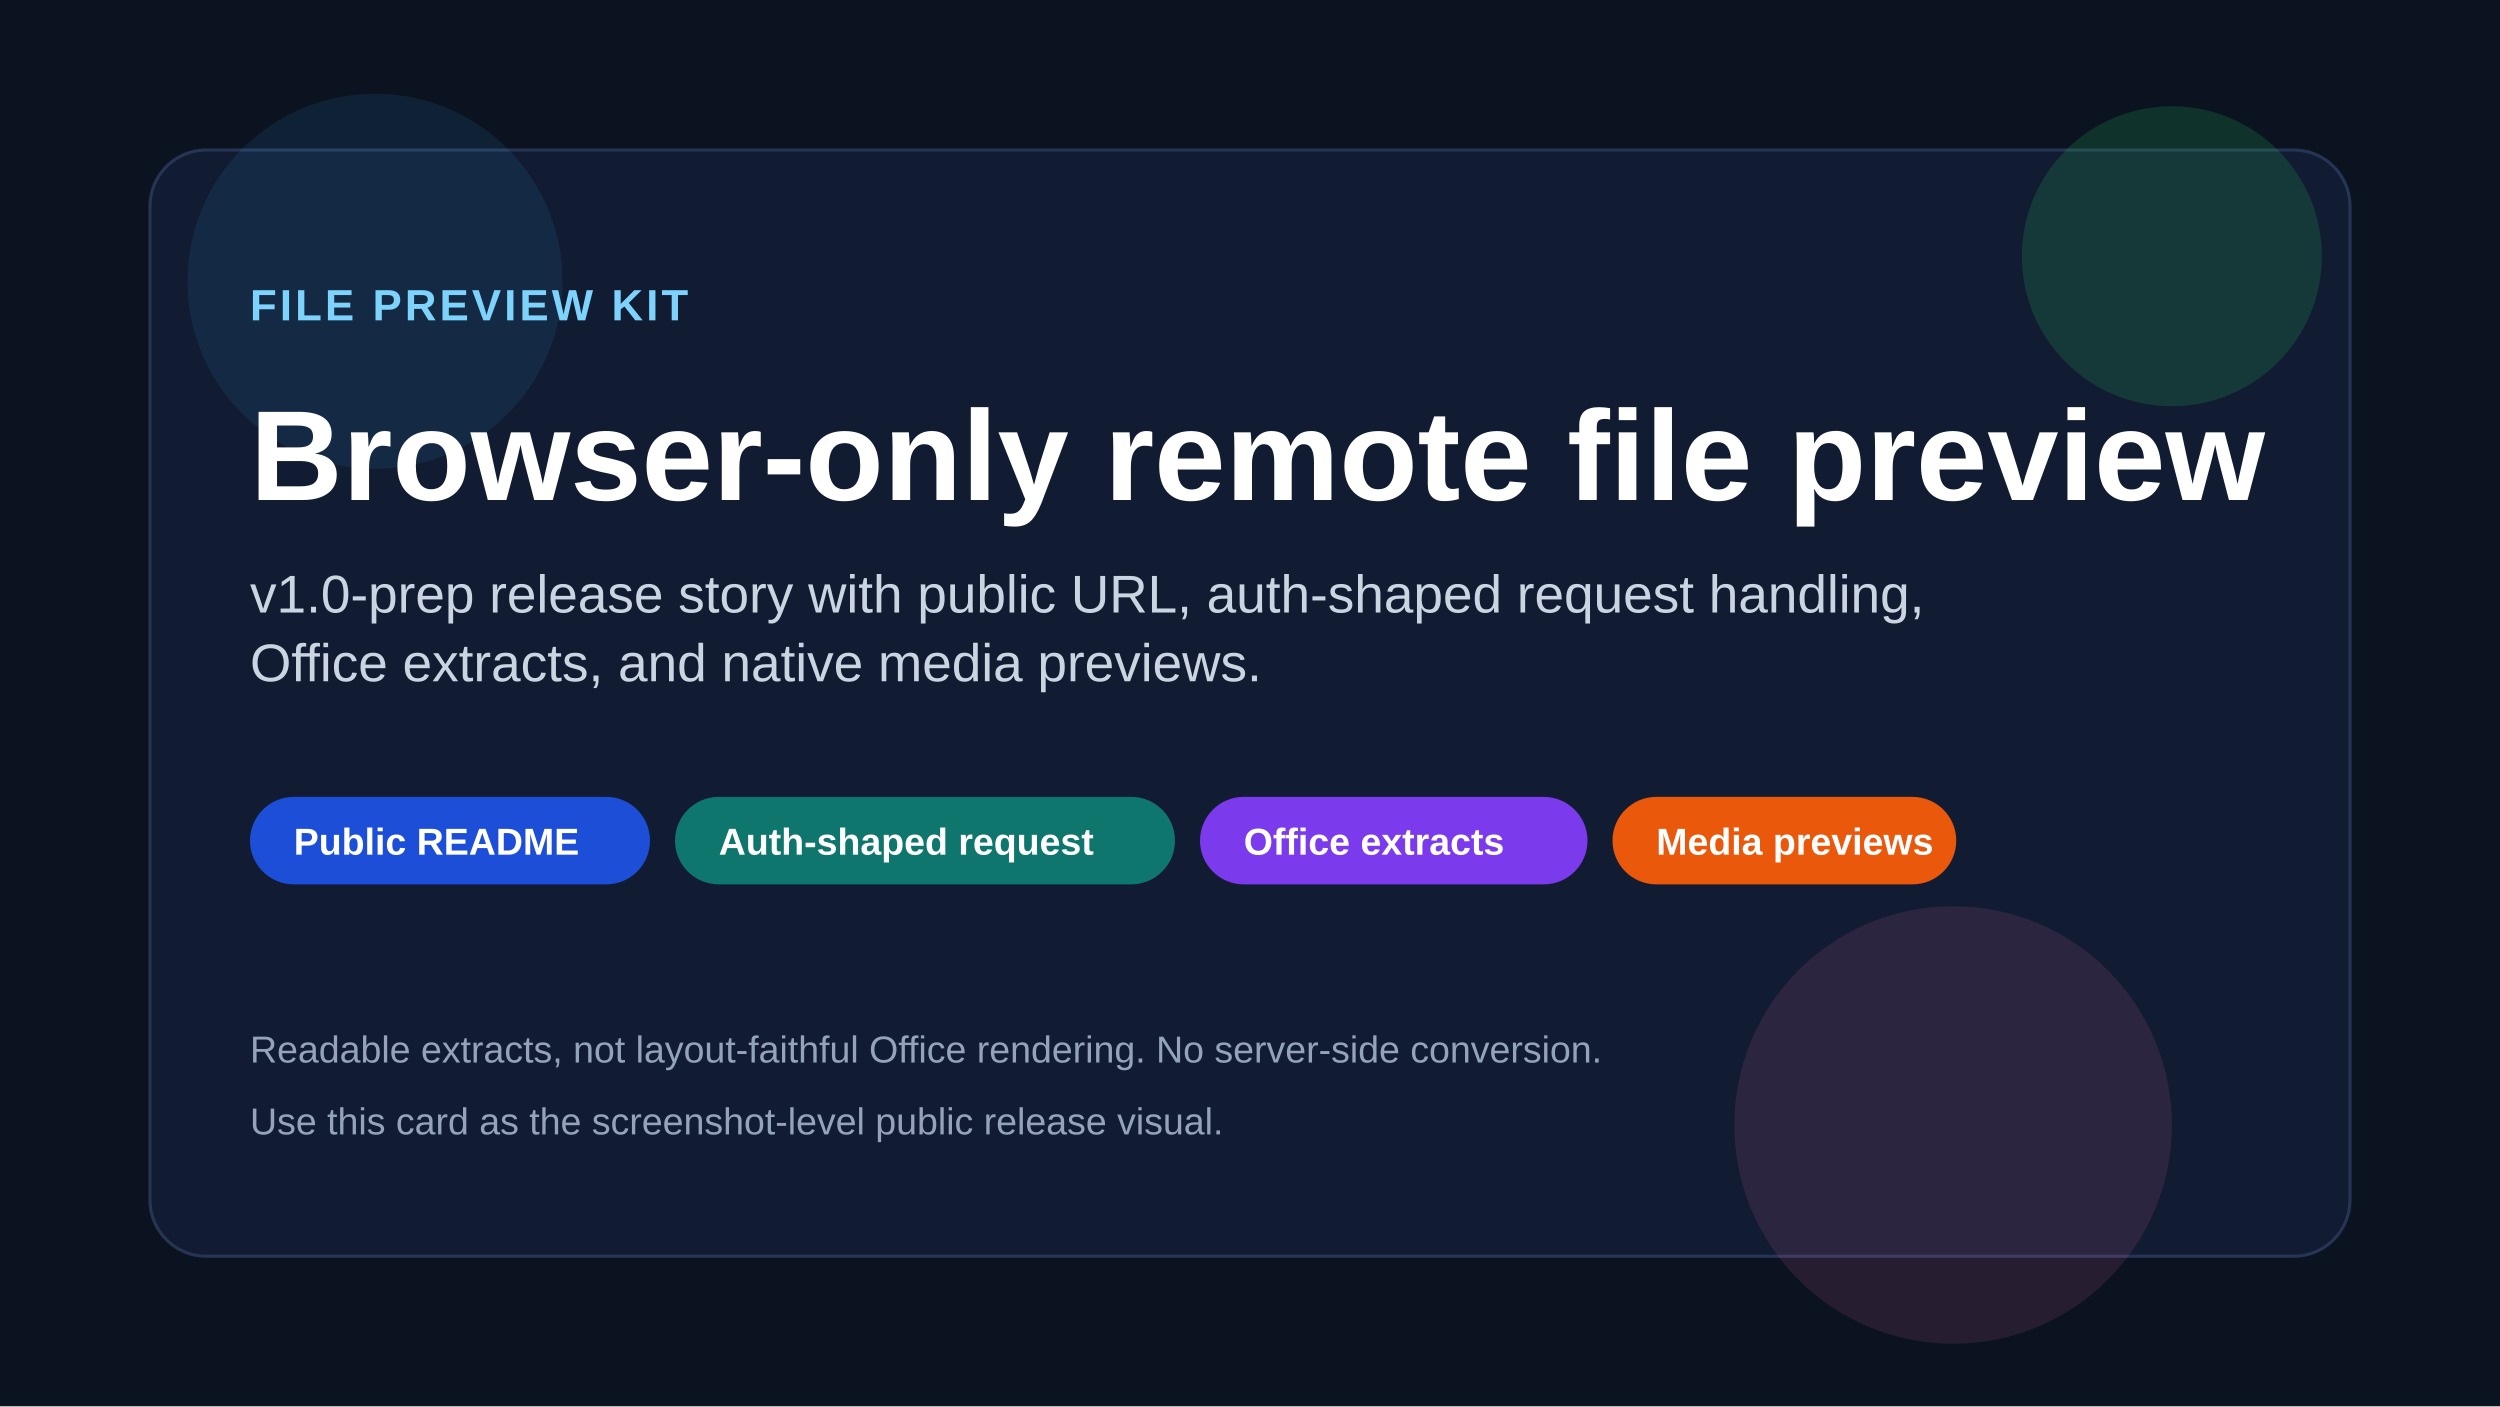
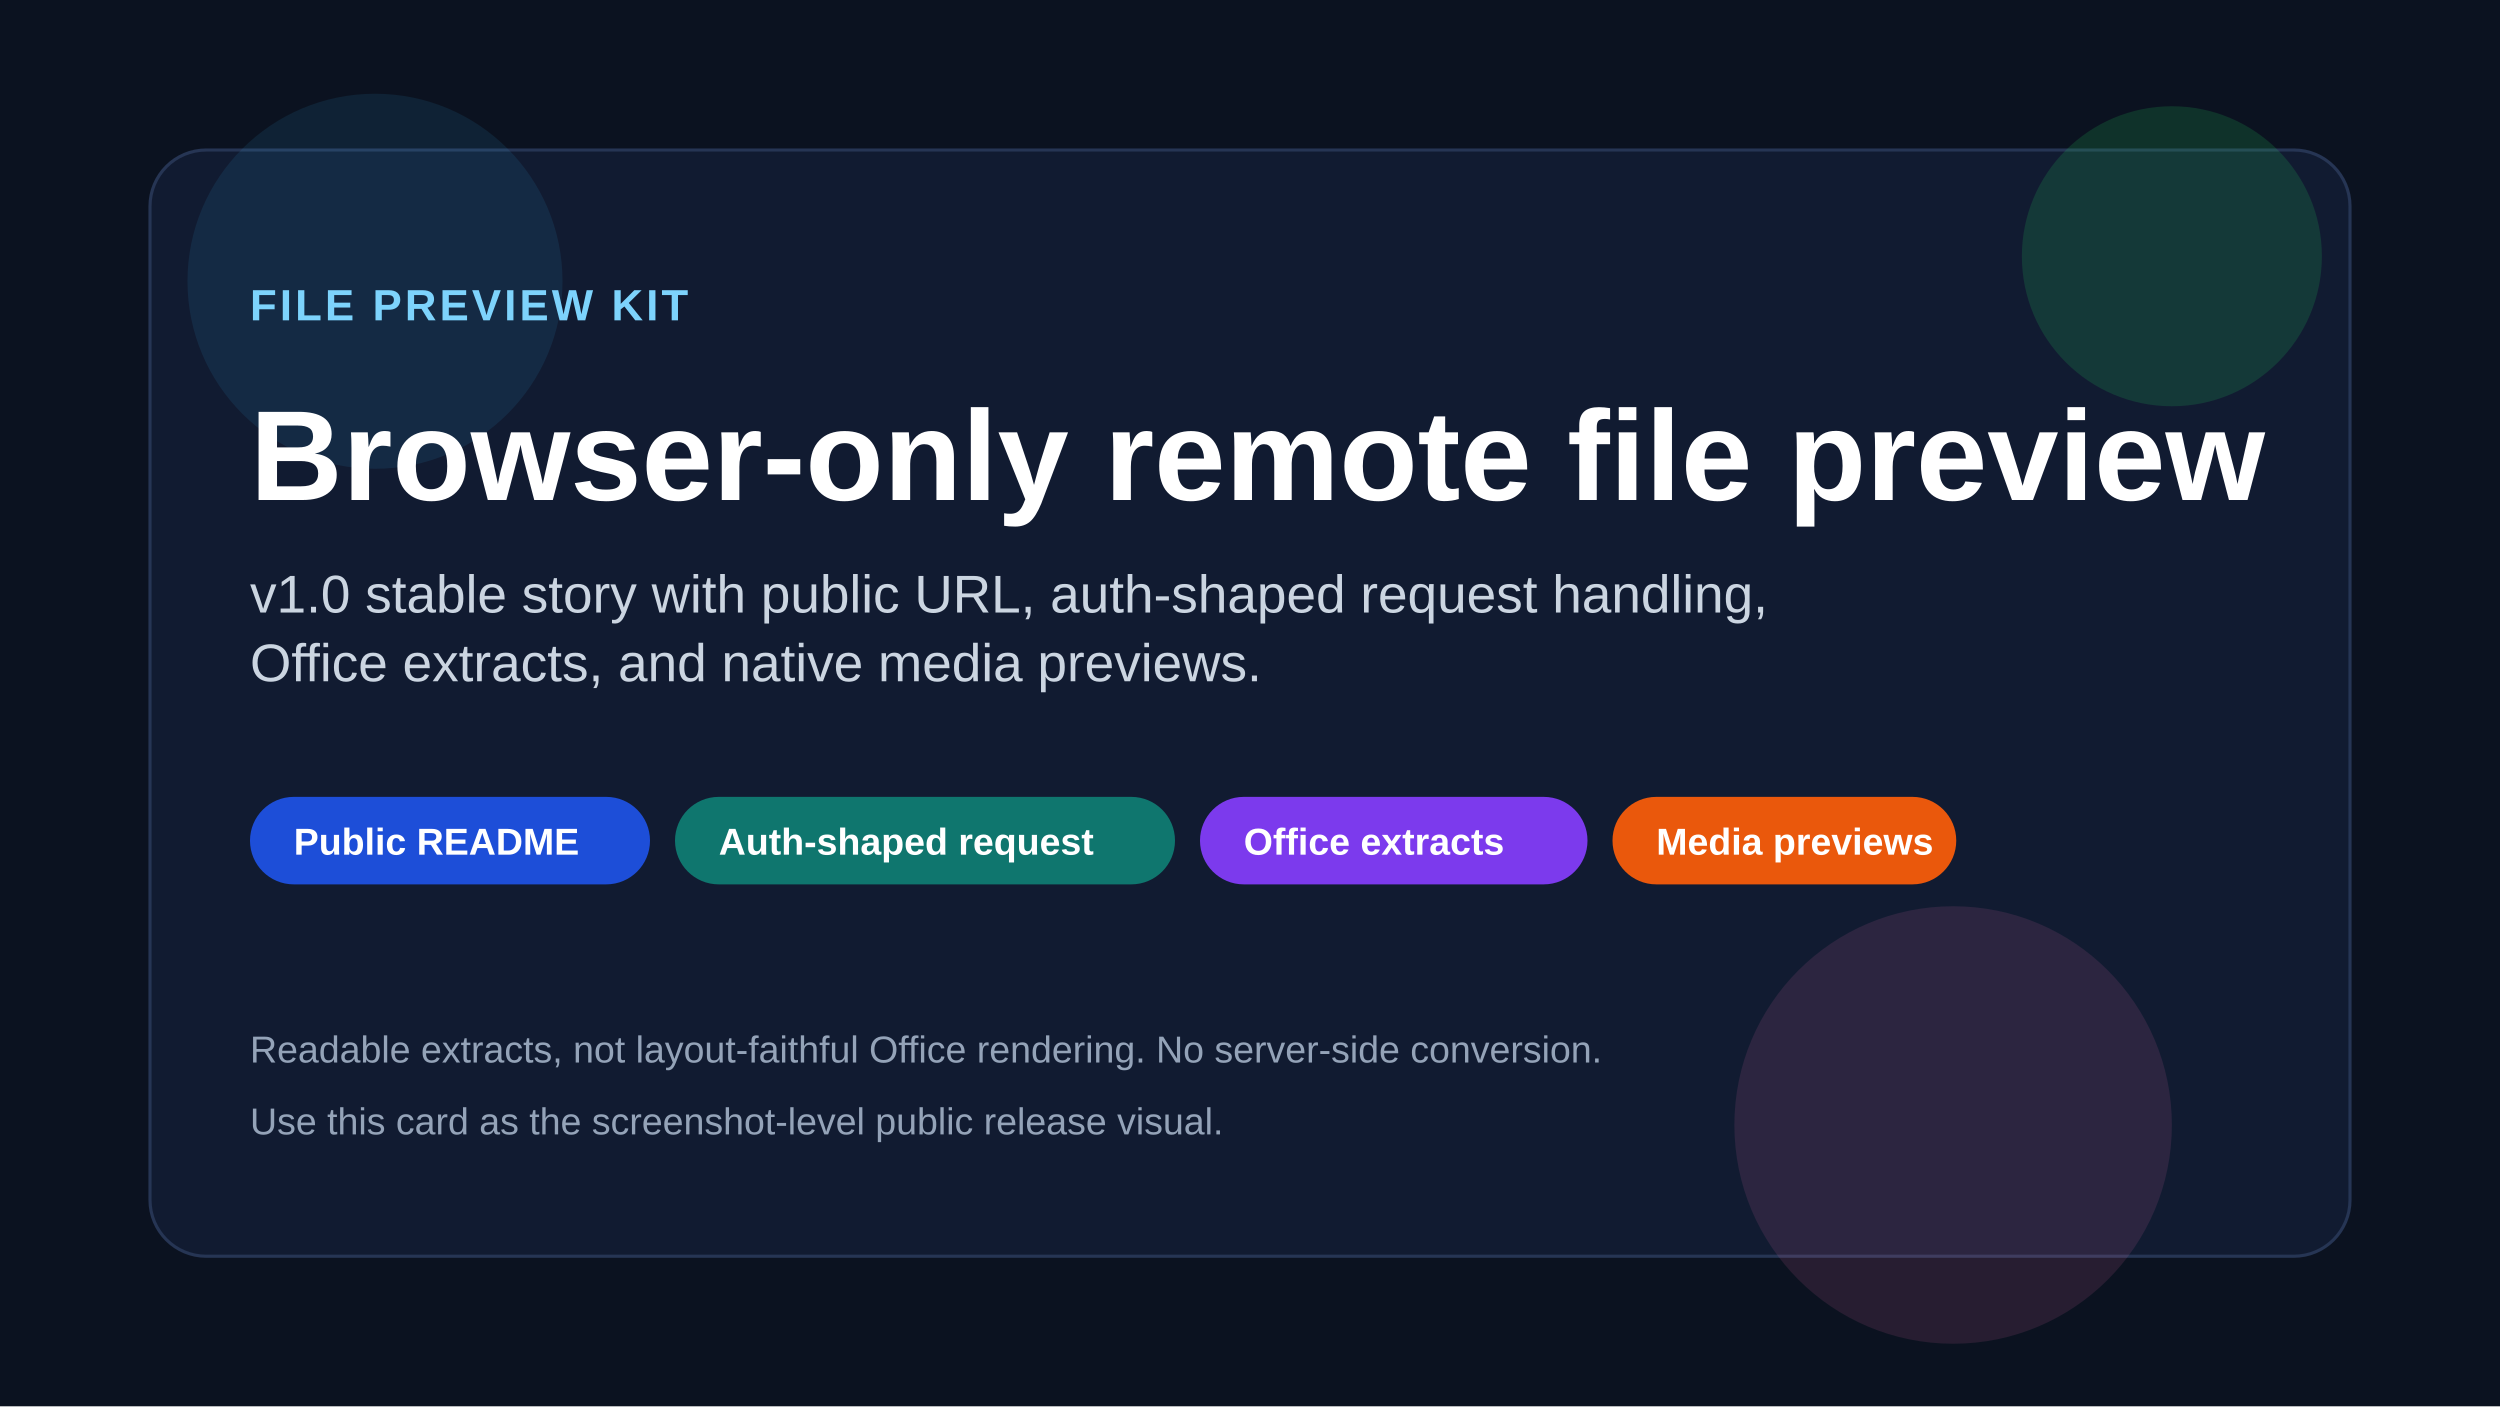
<svg xmlns="http://www.w3.org/2000/svg" width="1600" height="900" viewBox="0 0 1600 900" fill="none" role="img" aria-labelledby="title desc">
  <rect width="1600" height="900" fill="#0B1220" />
  <rect x="96" y="96" width="1408" height="708" rx="36" fill="#111B31" stroke="#263554" stroke-width="2" />
  <circle cx="1390" cy="164" r="96" fill="#22C55E" fill-opacity="0.18" />
  <circle cx="1250" cy="720" r="140" fill="#F472B6" fill-opacity="0.12" />
  <circle cx="240" cy="180" r="120" fill="#38BDF8" fill-opacity="0.10" />
  <text x="160" y="205" fill="#7DD3FC" font-family="Segoe UI, Arial, sans-serif" font-size="28" font-weight="700" letter-spacing="2">FILE PREVIEW KIT</text>
  <text x="160" y="320" fill="#FFFFFF" font-family="Segoe UI, Arial, sans-serif" font-size="82" font-weight="800">Browser-only remote file preview</text>
-   <text x="160" y="392" fill="#CBD5E1" font-family="Segoe UI, Arial, sans-serif" font-size="34" font-weight="400">v1.0-prep release story with public URL, auth-shaped request handling,</text>
+   <text x="160" y="392" fill="#CBD5E1" font-family="Segoe UI, Arial, sans-serif" font-size="34" font-weight="400">v1.0 stable story with public URL, auth-shaped request handling,</text>
  <text x="160" y="436" fill="#CBD5E1" font-family="Segoe UI, Arial, sans-serif" font-size="34" font-weight="400">Office extracts, and native media previews.</text>
  <g transform="translate(160 510)">
    <rect width="256" height="56" rx="28" fill="#1D4ED8" />
    <text x="28" y="37" fill="#FFFFFF" font-family="Segoe UI, Arial, sans-serif" font-size="24" font-weight="700">Public README</text>
  </g>
  <g transform="translate(432 510)">
    <rect width="320" height="56" rx="28" fill="#0F766E" />
    <text x="28" y="37" fill="#FFFFFF" font-family="Segoe UI, Arial, sans-serif" font-size="24" font-weight="700">Auth-shaped request</text>
  </g>
  <g transform="translate(768 510)">
    <rect width="248" height="56" rx="28" fill="#7C3AED" />
    <text x="28" y="37" fill="#FFFFFF" font-family="Segoe UI, Arial, sans-serif" font-size="24" font-weight="700">Office extracts</text>
  </g>
  <g transform="translate(1032 510)">
    <rect width="220" height="56" rx="28" fill="#EA580C" />
    <text x="28" y="37" fill="#FFFFFF" font-family="Segoe UI, Arial, sans-serif" font-size="24" font-weight="700">Media previews</text>
  </g>
  <text x="160" y="680" fill="#94A3B8" font-family="Segoe UI, Arial, sans-serif" font-size="24" font-weight="400">Readable extracts, not layout-faithful Office rendering. No server-side conversion.</text>
  <text x="160" y="726" fill="#94A3B8" font-family="Segoe UI, Arial, sans-serif" font-size="24" font-weight="400">Use this card as the screenshot-level public release visual.</text>
</svg>
